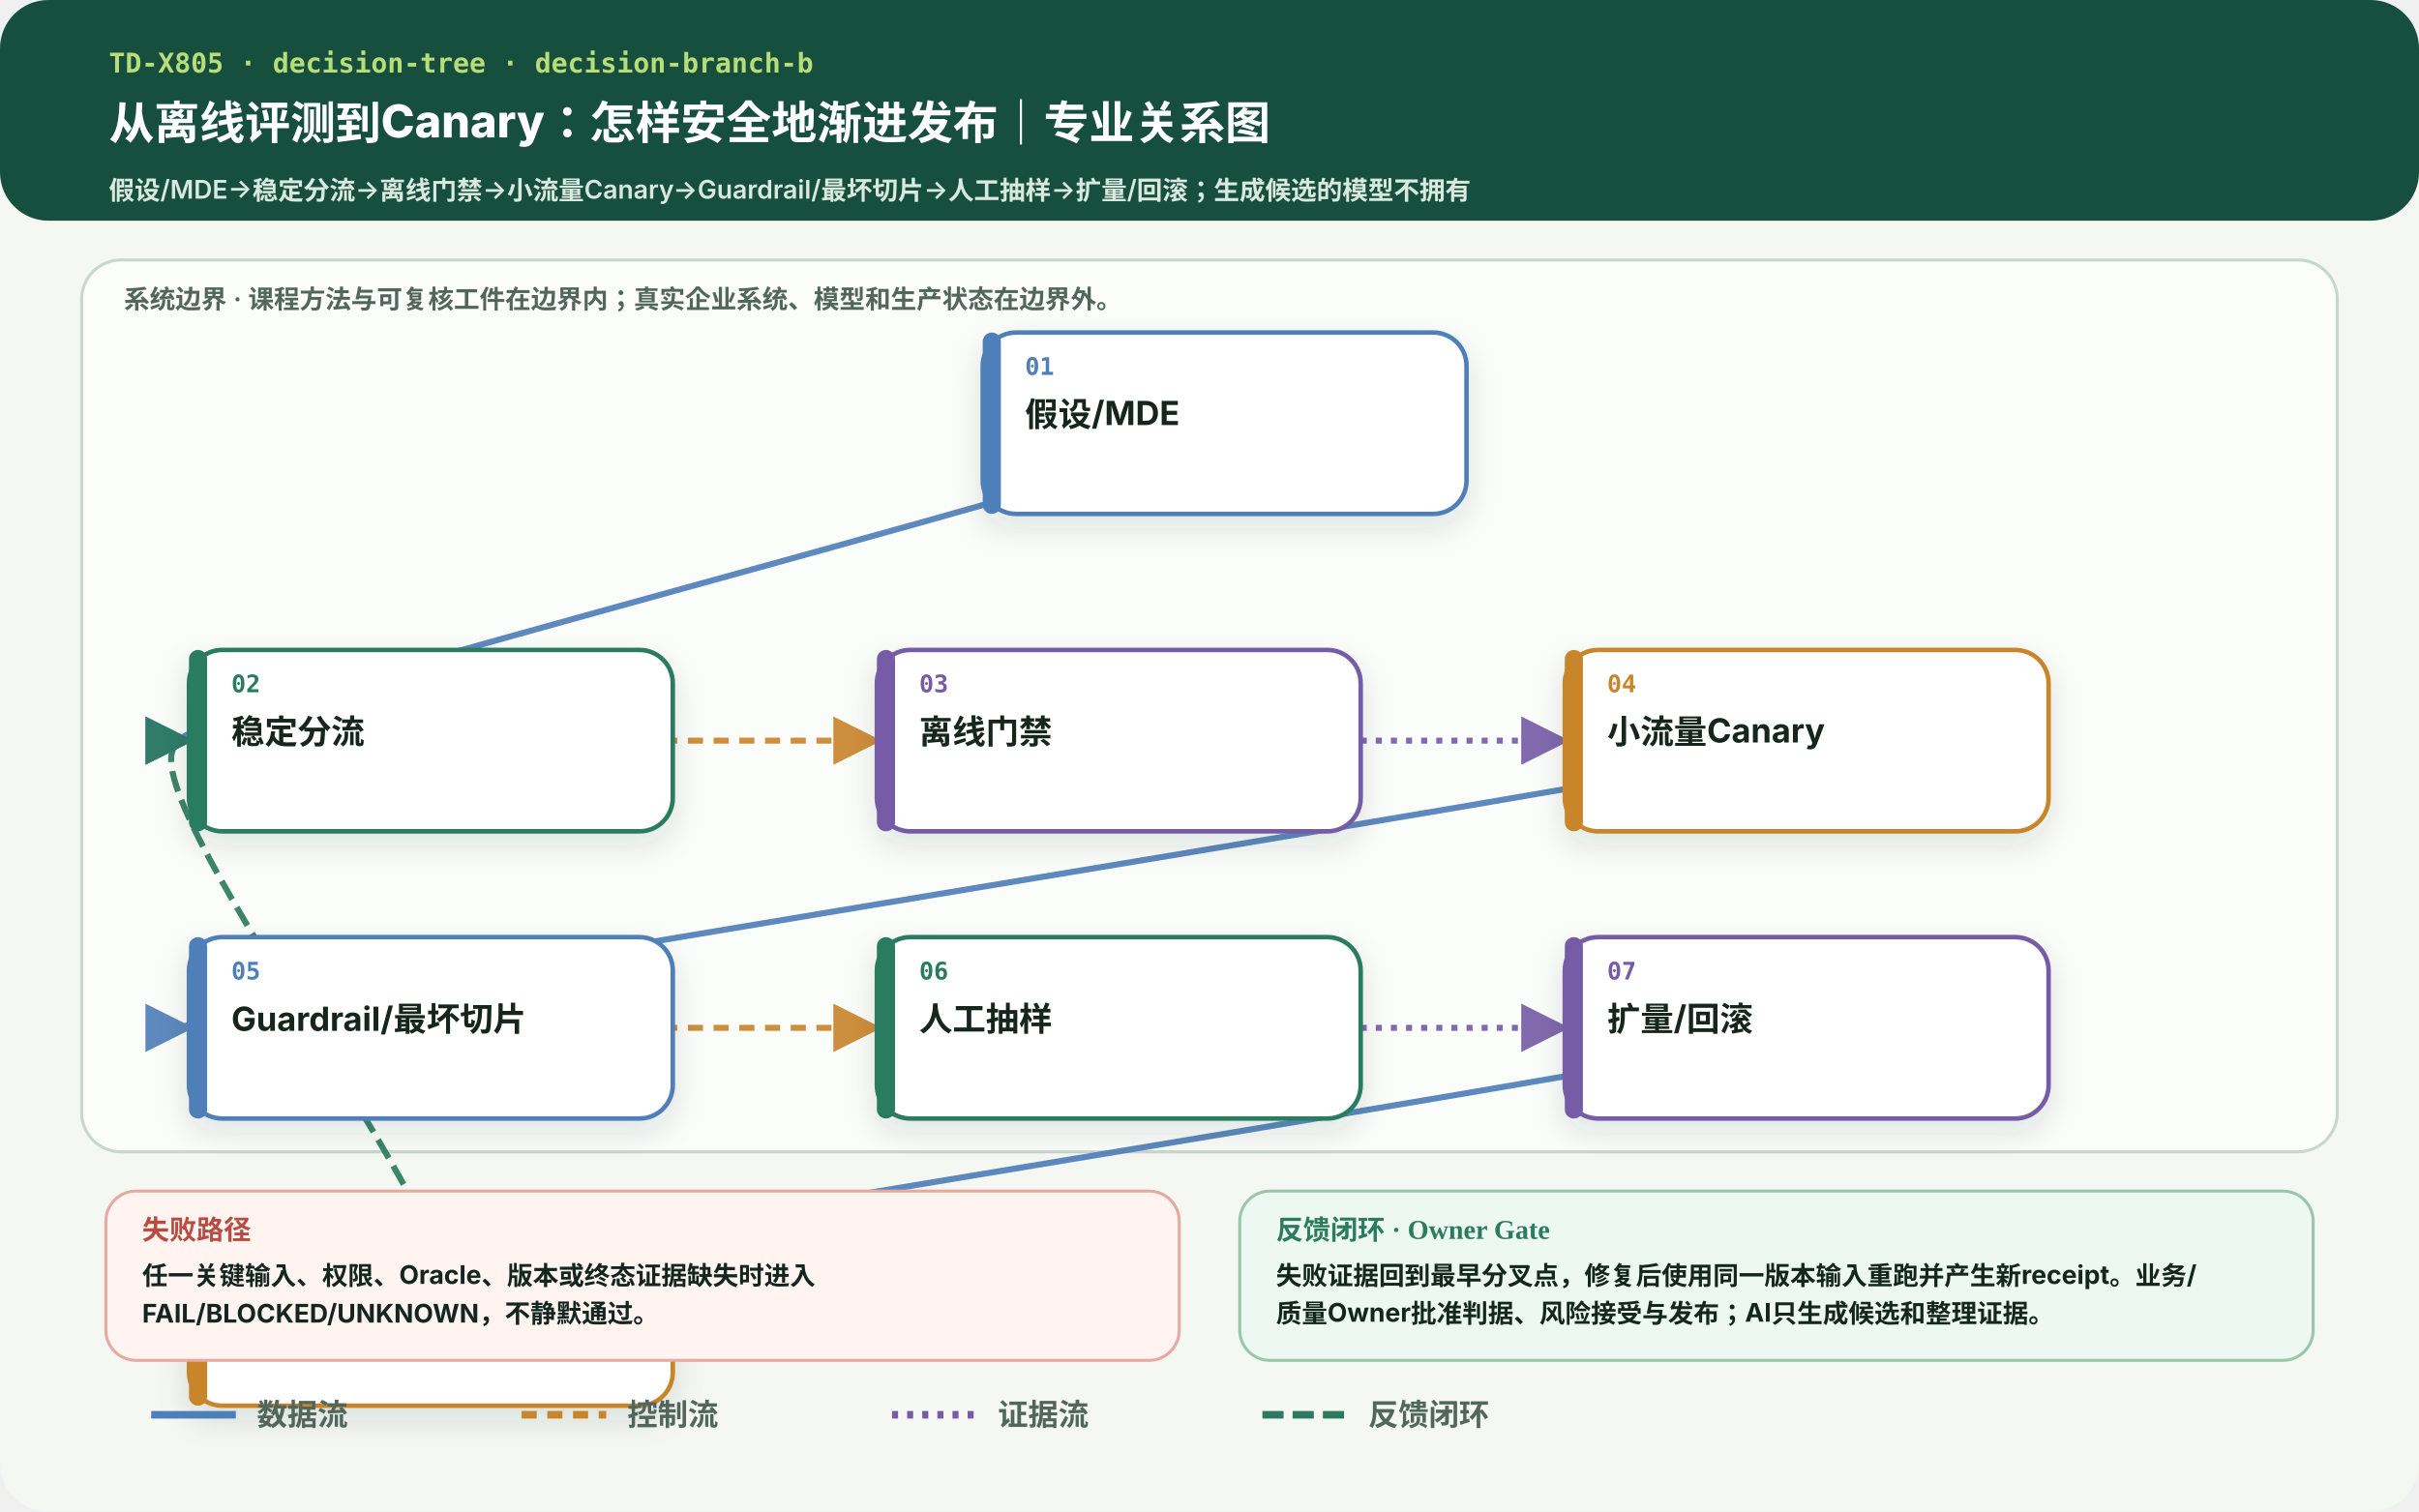
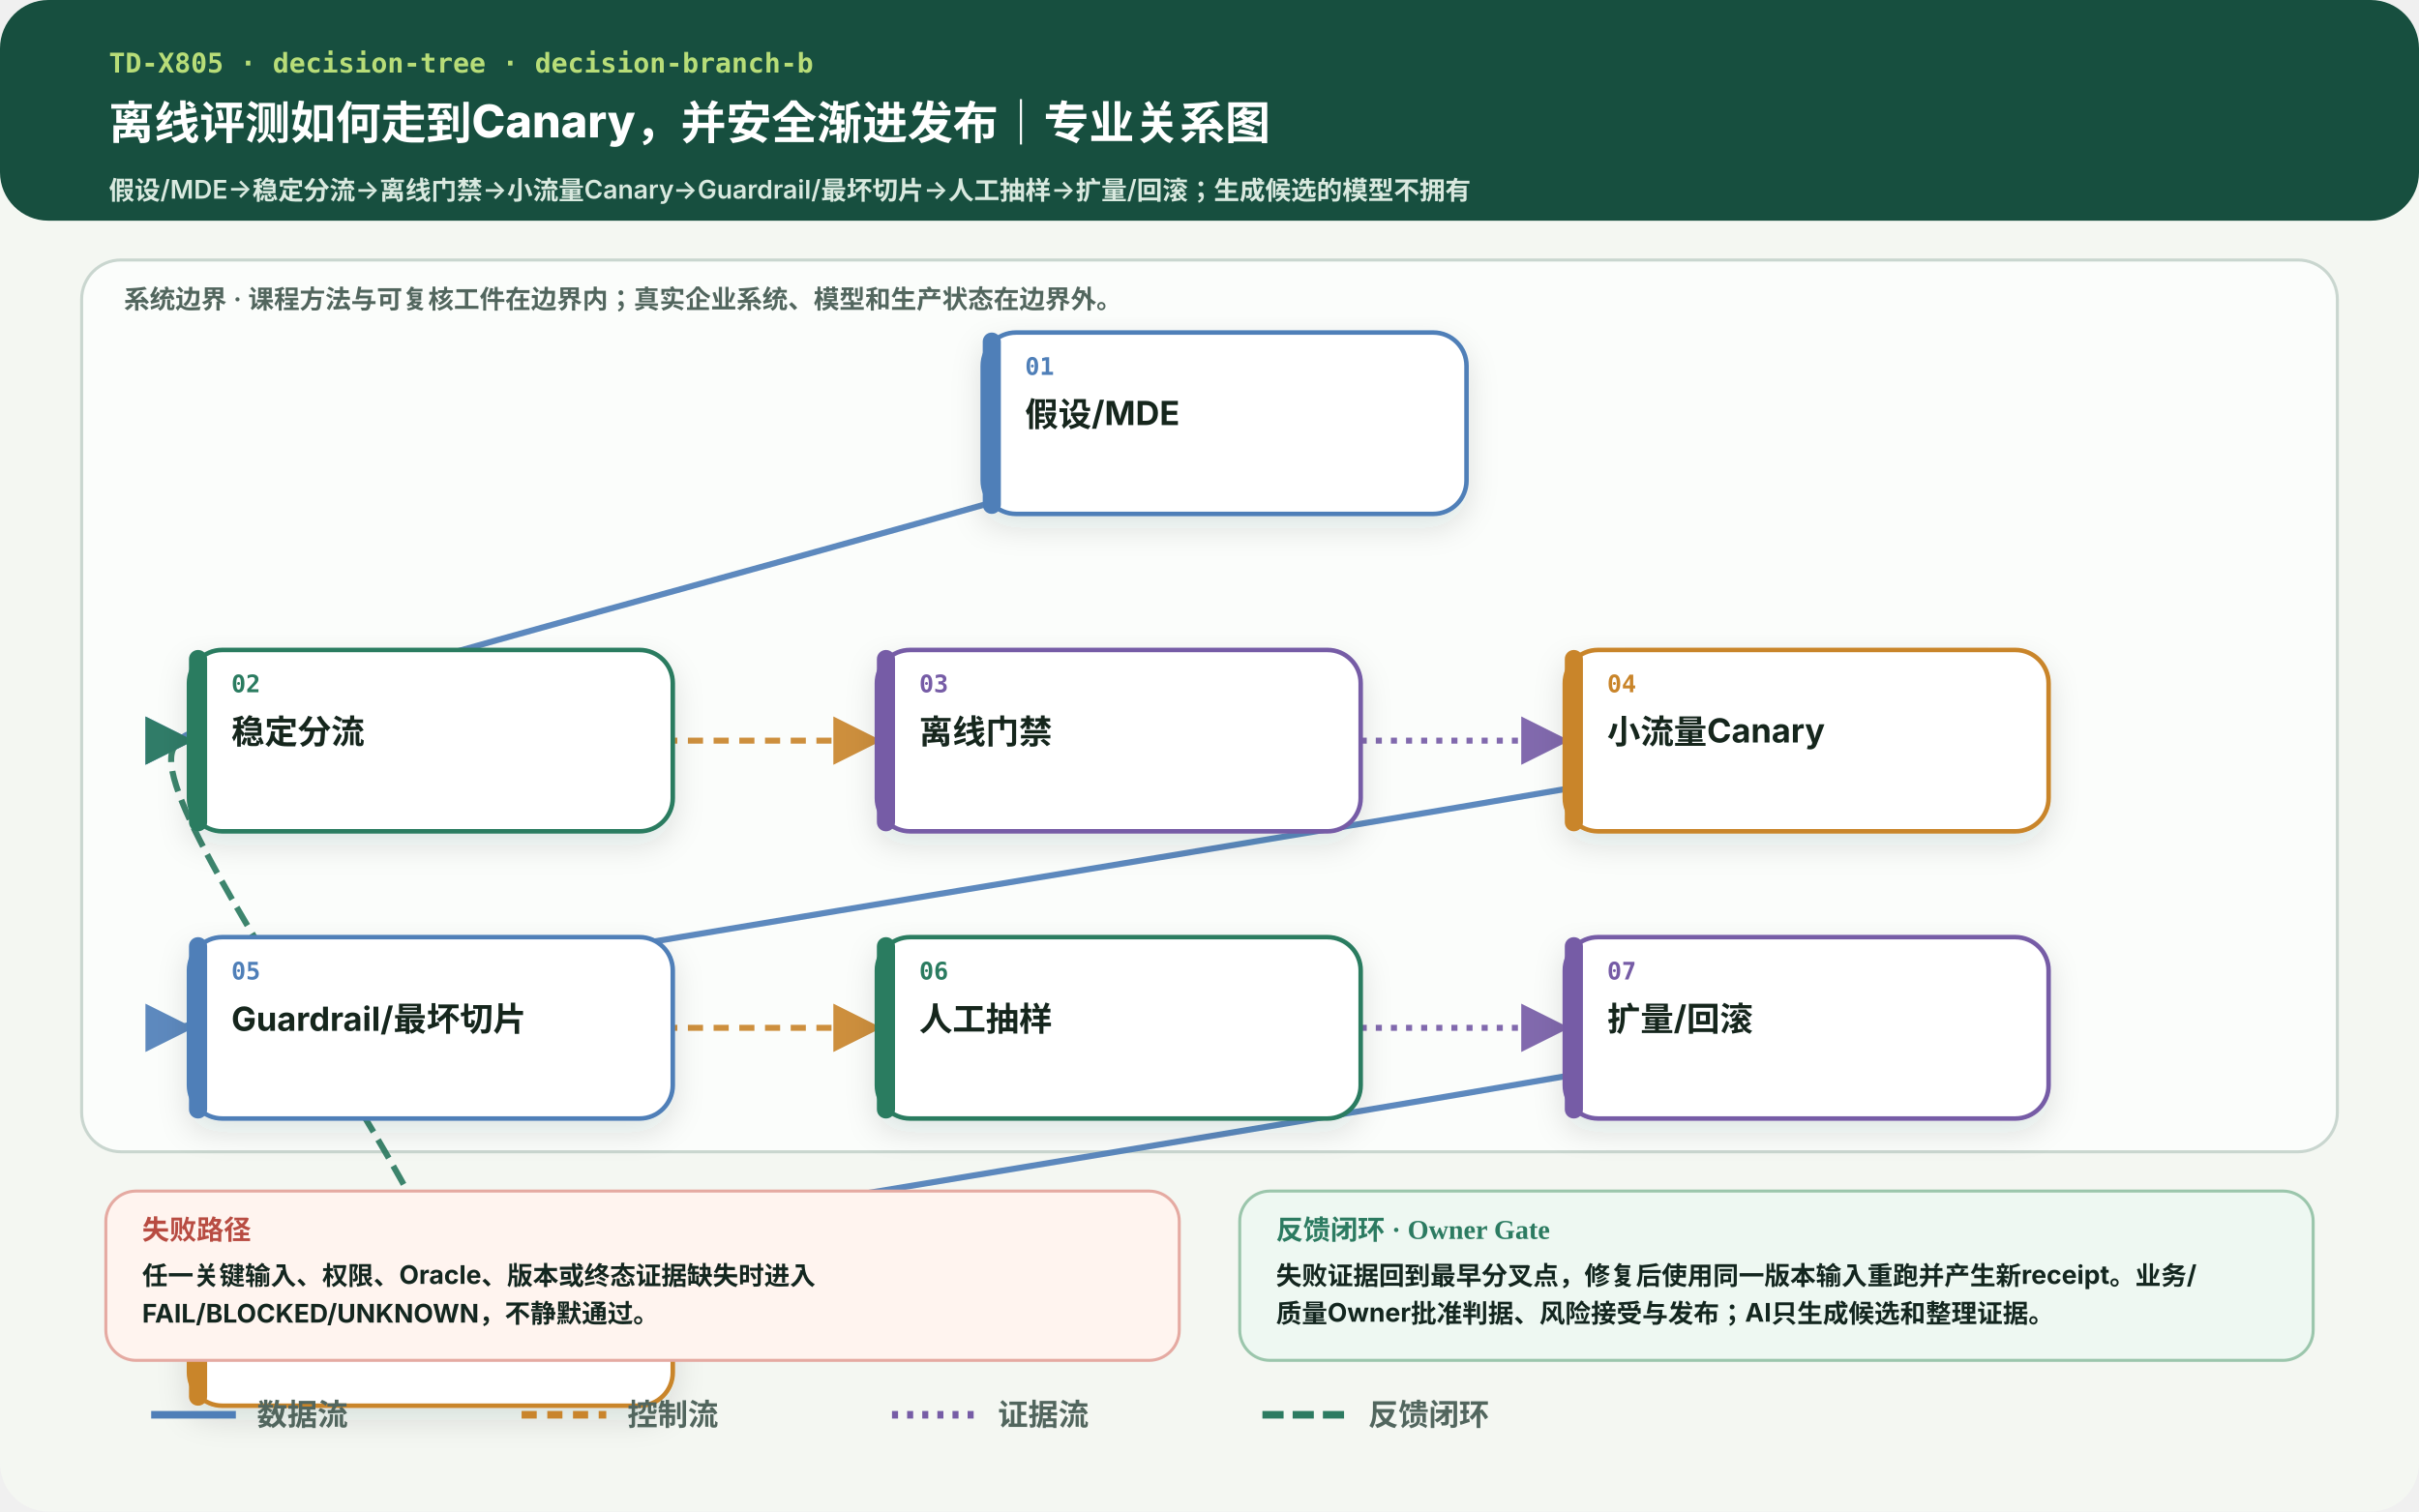
<svg xmlns="http://www.w3.org/2000/svg" role="img" aria-labelledby="title desc" viewBox="0 0 1600 1000" width="1600" height="1000">
  <defs>
    <filter id="shadow" x="-15%" y="-15%" width="130%" height="140%">
      <feDropShadow dx="0" dy="8" stdDeviation="10" flood-color="#173f32" flood-opacity="0.12" />
    </filter>
    <marker id="arrow-data" viewBox="0 0 10 10" refX="9" refY="5" markerWidth="8" markerHeight="8" orient="auto-start-reverse">
      <path d="M 0 0 L 10 5 L 0 10 z" fill="#4f7fb8" />
    </marker>
    <marker id="arrow-control" viewBox="0 0 10 10" refX="9" refY="5" markerWidth="8" markerHeight="8" orient="auto-start-reverse">
      <path d="M 0 0 L 10 5 L 0 10 z" fill="#c9852c" />
    </marker>
    <marker id="arrow-evidence" viewBox="0 0 10 10" refX="9" refY="5" markerWidth="8" markerHeight="8" orient="auto-start-reverse">
      <path d="M 0 0 L 10 5 L 0 10 z" fill="#765ca6" />
    </marker>
    <marker id="arrow-feedback" viewBox="0 0 10 10" refX="9" refY="5" markerWidth="8" markerHeight="8" orient="auto-start-reverse">
      <path d="M 0 0 L 10 5 L 0 10 z" fill="#2c7b61" />
    </marker>
  </defs>
  <rect width="1600" height="1000" rx="32" fill="#f4f7f2" />
  <rect x="0" y="0" width="1600" height="146" rx="32" fill="#174f3f" />
  <text x="72" y="48" font-family="ui-monospace,SFMono-Regular,Menlo,monospace" font-size="18" font-weight="800" fill="#b8dd78">TD-X805 · decision-tree · decision-branch-b</text>
-   <text x="72" y="92" text-anchor="start" font-family="-apple-system,BlinkMacSystemFont,'Segoe UI','PingFang SC',sans-serif" font-size="30" font-weight="800" fill="#ffffff">从离线评测到Canary：怎样安全地渐进发布｜专业关系图</text>
+   <text x="72" y="92" text-anchor="start" font-family="-apple-system,BlinkMacSystemFont,'Segoe UI','PingFang SC',sans-serif" font-size="30" font-weight="800" fill="#ffffff">离线评测如何走到Canary，并安全渐进发布｜专业关系图</text>
  <text x="72" y="132" text-anchor="start" font-family="-apple-system,BlinkMacSystemFont,'Segoe UI','PingFang SC',sans-serif" font-size="17" font-weight="600" fill="#d9e9df">假设/MDE→稳定分流→离线门禁→小流量Canary→Guardrail/最坏切片→人工抽样→扩量/回滚；生成候选的模型不拥有</text>
  <rect x="54" y="172" width="1492" height="590" rx="26" fill="#fbfdfb" stroke="#c9d6cf" stroke-width="2" />
  <text x="82" y="204" font-size="17" font-weight="800" fill="#52665e">系统边界 · 课程方法与可复核工件在边界内；真实企业系统、模型和生产状态在边界外。</text>
  <path d="M 810 280 C 885 280, 50 490, 125 490" fill="none" stroke="#4f7fb8" stroke-width="4" stroke-dasharray="" marker-end="url(#arrow-data)" opacity="0.92" />
  <path d="M 285 490 C 360 490, 505 490, 580 490" fill="none" stroke="#c9852c" stroke-width="4" stroke-dasharray="10 7" marker-end="url(#arrow-control)" opacity="0.92" />
  <path d="M 740 490 C 815 490, 960 490, 1035 490" fill="none" stroke="#765ca6" stroke-width="4" stroke-dasharray="4 6" marker-end="url(#arrow-evidence)" opacity="0.92" />
  <path d="M 1195 490 C 1270 490, 50 680, 125 680" fill="none" stroke="#4f7fb8" stroke-width="4" stroke-dasharray="" marker-end="url(#arrow-data)" opacity="0.92" />
  <path d="M 285 680 C 360 680, 505 680, 580 680" fill="none" stroke="#c9852c" stroke-width="4" stroke-dasharray="10 7" marker-end="url(#arrow-control)" opacity="0.92" />
  <path d="M 740 680 C 815 680, 960 680, 1035 680" fill="none" stroke="#765ca6" stroke-width="4" stroke-dasharray="4 6" marker-end="url(#arrow-evidence)" opacity="0.92" />
  <path d="M 1195 680 C 1270 680, 50 870, 125 870" fill="none" stroke="#4f7fb8" stroke-width="4" stroke-dasharray="" marker-end="url(#arrow-data)" opacity="0.92" />
  <path d="M 285 870 C 360 870, 50 490, 125 490" fill="none" stroke="#2c7b61" stroke-width="4" stroke-dasharray="14 6" marker-end="url(#arrow-feedback)" opacity="0.92" />
  <g filter="url(#shadow)">
    <rect x="650" y="220" width="320" height="120" rx="22" fill="#ffffff" stroke="#4f7fb8" stroke-width="3" />
    <rect x="650" y="220" width="12" height="120" rx="6" fill="#4f7fb8" />
    <text x="678" y="248" font-family="ui-monospace,SFMono-Regular,Menlo,monospace" font-size="16" font-weight="800" fill="#4f7fb8">01</text>
    <text x="678" y="282" text-anchor="start" font-family="-apple-system,BlinkMacSystemFont,'Segoe UI','PingFang SC',sans-serif" font-size="22" font-weight="700" fill="#13261f">假设/MDE</text>
  </g>
  <g filter="url(#shadow)">
    <rect x="125" y="430" width="320" height="120" rx="22" fill="#ffffff" stroke="#2c7b61" stroke-width="3" />
    <rect x="125" y="430" width="12" height="120" rx="6" fill="#2c7b61" />
    <text x="153" y="458" font-family="ui-monospace,SFMono-Regular,Menlo,monospace" font-size="16" font-weight="800" fill="#2c7b61">02</text>
    <text x="153" y="492" text-anchor="start" font-family="-apple-system,BlinkMacSystemFont,'Segoe UI','PingFang SC',sans-serif" font-size="22" font-weight="700" fill="#13261f">稳定分流</text>
  </g>
  <g filter="url(#shadow)">
    <rect x="580" y="430" width="320" height="120" rx="22" fill="#ffffff" stroke="#765ca6" stroke-width="3" />
    <rect x="580" y="430" width="12" height="120" rx="6" fill="#765ca6" />
    <text x="608" y="458" font-family="ui-monospace,SFMono-Regular,Menlo,monospace" font-size="16" font-weight="800" fill="#765ca6">03</text>
    <text x="608" y="492" text-anchor="start" font-family="-apple-system,BlinkMacSystemFont,'Segoe UI','PingFang SC',sans-serif" font-size="22" font-weight="700" fill="#13261f">离线门禁</text>
  </g>
  <g filter="url(#shadow)">
    <rect x="1035" y="430" width="320" height="120" rx="22" fill="#ffffff" stroke="#c9852c" stroke-width="3" />
    <rect x="1035" y="430" width="12" height="120" rx="6" fill="#c9852c" />
    <text x="1063" y="458" font-family="ui-monospace,SFMono-Regular,Menlo,monospace" font-size="16" font-weight="800" fill="#c9852c">04</text>
    <text x="1063" y="492" text-anchor="start" font-family="-apple-system,BlinkMacSystemFont,'Segoe UI','PingFang SC',sans-serif" font-size="22" font-weight="700" fill="#13261f">小流量Canary</text>
  </g>
  <g filter="url(#shadow)">
    <rect x="125" y="620" width="320" height="120" rx="22" fill="#ffffff" stroke="#4f7fb8" stroke-width="3" />
    <rect x="125" y="620" width="12" height="120" rx="6" fill="#4f7fb8" />
    <text x="153" y="648" font-family="ui-monospace,SFMono-Regular,Menlo,monospace" font-size="16" font-weight="800" fill="#4f7fb8">05</text>
    <text x="153" y="682" text-anchor="start" font-family="-apple-system,BlinkMacSystemFont,'Segoe UI','PingFang SC',sans-serif" font-size="22" font-weight="700" fill="#13261f">Guardrail/最坏切片</text>
  </g>
  <g filter="url(#shadow)">
    <rect x="580" y="620" width="320" height="120" rx="22" fill="#ffffff" stroke="#2c7b61" stroke-width="3" />
    <rect x="580" y="620" width="12" height="120" rx="6" fill="#2c7b61" />
    <text x="608" y="648" font-family="ui-monospace,SFMono-Regular,Menlo,monospace" font-size="16" font-weight="800" fill="#2c7b61">06</text>
    <text x="608" y="682" text-anchor="start" font-family="-apple-system,BlinkMacSystemFont,'Segoe UI','PingFang SC',sans-serif" font-size="22" font-weight="700" fill="#13261f">人工抽样</text>
  </g>
  <g filter="url(#shadow)">
    <rect x="1035" y="620" width="320" height="120" rx="22" fill="#ffffff" stroke="#765ca6" stroke-width="3" />
    <rect x="1035" y="620" width="12" height="120" rx="6" fill="#765ca6" />
    <text x="1063" y="648" font-family="ui-monospace,SFMono-Regular,Menlo,monospace" font-size="16" font-weight="800" fill="#765ca6">07</text>
    <text x="1063" y="682" text-anchor="start" font-family="-apple-system,BlinkMacSystemFont,'Segoe UI','PingFang SC',sans-serif" font-size="22" font-weight="700" fill="#13261f">扩量/回滚</text>
  </g>
  <g filter="url(#shadow)">
    <rect x="125" y="810" width="320" height="120" rx="22" fill="#ffffff" stroke="#c9852c" stroke-width="3" />
    <rect x="125" y="810" width="12" height="120" rx="6" fill="#c9852c" />
    <text x="153" y="838" font-family="ui-monospace,SFMono-Regular,Menlo,monospace" font-size="16" font-weight="800" fill="#c9852c">08</text>
    <text x="153" y="872" text-anchor="start" font-family="-apple-system,BlinkMacSystemFont,'Segoe UI','PingFang SC',sans-serif" font-size="22" font-weight="700" fill="#13261f">版本化输入</text>
  </g>
  <g transform="translate(70 788)">
    <rect width="710" height="112" rx="20" fill="#fff4ef" stroke="#e5aaa2" stroke-width="2" />
    <text x="24" y="32" font-size="18" font-weight="900" fill="#b84c42">失败路径</text>
    <text x="24" y="62" text-anchor="start" font-family="-apple-system,BlinkMacSystemFont,'Segoe UI','PingFang SC',sans-serif" font-size="17" font-weight="650" fill="#13261f">任一关键输入、权限、Oracle、版本或终态证据缺失时进入</text>
    <text x="24" y="87" text-anchor="start" font-family="-apple-system,BlinkMacSystemFont,'Segoe UI','PingFang SC',sans-serif" font-size="17" font-weight="650" fill="#13261f">FAIL/BLOCKED/UNKNOWN，不静默通过。</text>
  </g>
  <g transform="translate(820 788)">
    <rect width="710" height="112" rx="20" fill="#eef8f2" stroke="#9bc6ac" stroke-width="2" />
    <text x="24" y="32" font-size="18" font-weight="900" fill="#2c7b61">反馈闭环 · Owner Gate</text>
    <text x="24" y="62" text-anchor="start" font-family="-apple-system,BlinkMacSystemFont,'Segoe UI','PingFang SC',sans-serif" font-size="17" font-weight="650" fill="#13261f">失败证据回到最早分叉点，修复后使用同一版本输入重跑并产生新receipt。业务/</text>
    <text x="24" y="87" text-anchor="start" font-family="-apple-system,BlinkMacSystemFont,'Segoe UI','PingFang SC',sans-serif" font-size="17" font-weight="650" fill="#13261f">质量Owner批准判据、风险接受与发布；AI只生成候选和整理证据。</text>
  </g>
  <g transform="translate(100 936)">
    <line x1="0" y1="0" x2="56" y2="0" stroke="#4f7fb8" stroke-width="5" stroke-dasharray="" />
    <text x="70" y="7" font-size="20" font-weight="700" fill="#52665e">数据流</text>
  </g>
  <g transform="translate(345 936)">
    <line x1="0" y1="0" x2="56" y2="0" stroke="#c9852c" stroke-width="5" stroke-dasharray="10 7" />
    <text x="70" y="7" font-size="20" font-weight="700" fill="#52665e">控制流</text>
  </g>
  <g transform="translate(590 936)">
    <line x1="0" y1="0" x2="56" y2="0" stroke="#765ca6" stroke-width="5" stroke-dasharray="4 6" />
    <text x="70" y="7" font-size="20" font-weight="700" fill="#52665e">证据流</text>
  </g>
  <g transform="translate(835 936)">
    <line x1="0" y1="0" x2="56" y2="0" stroke="#2c7b61" stroke-width="5" stroke-dasharray="14 6" />
    <text x="70" y="7" font-size="20" font-weight="700" fill="#52665e">反馈闭环</text>
  </g>
</svg>
